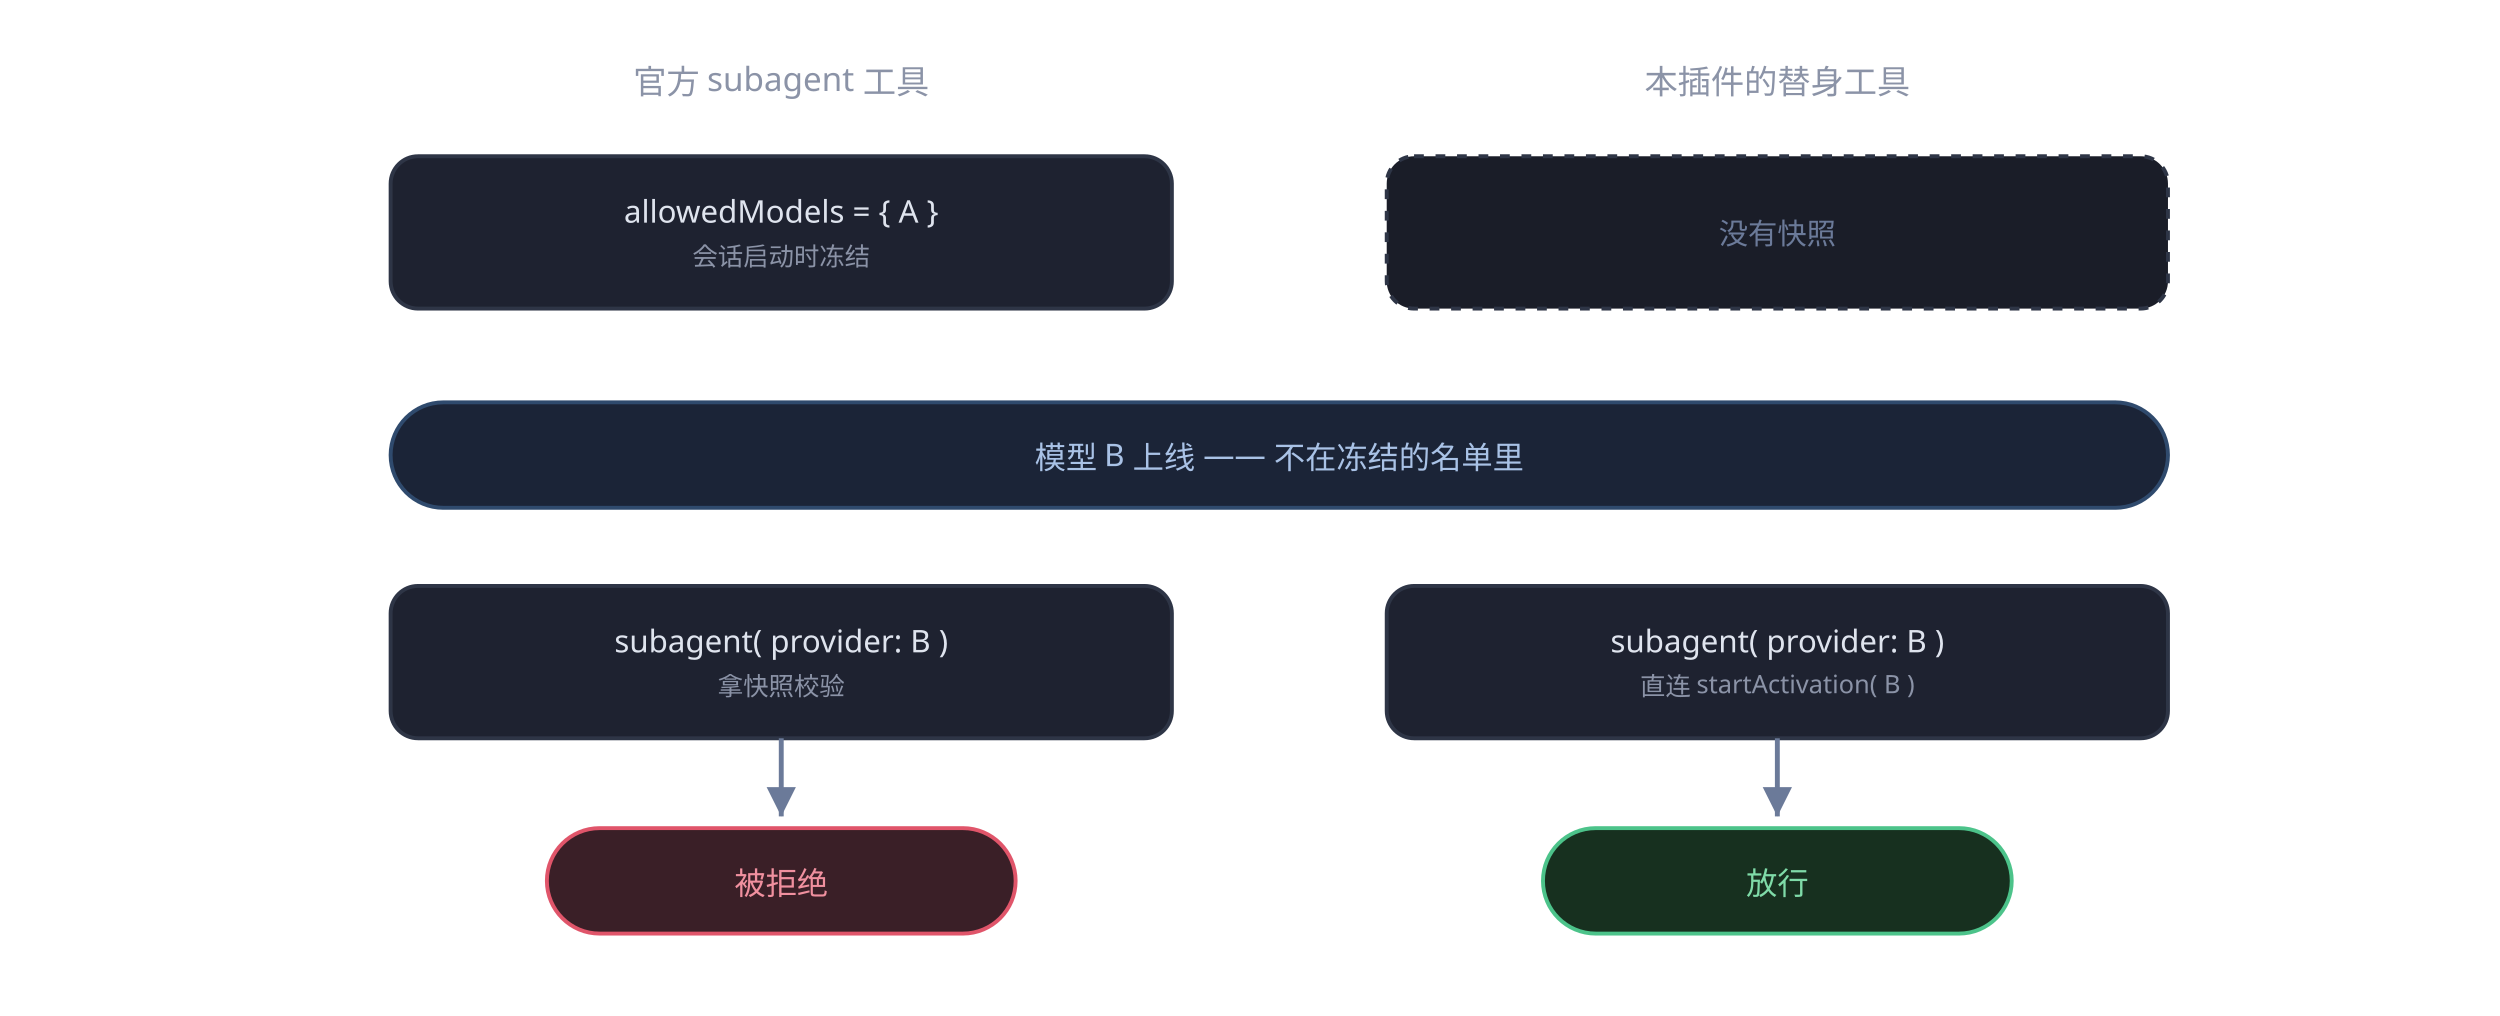
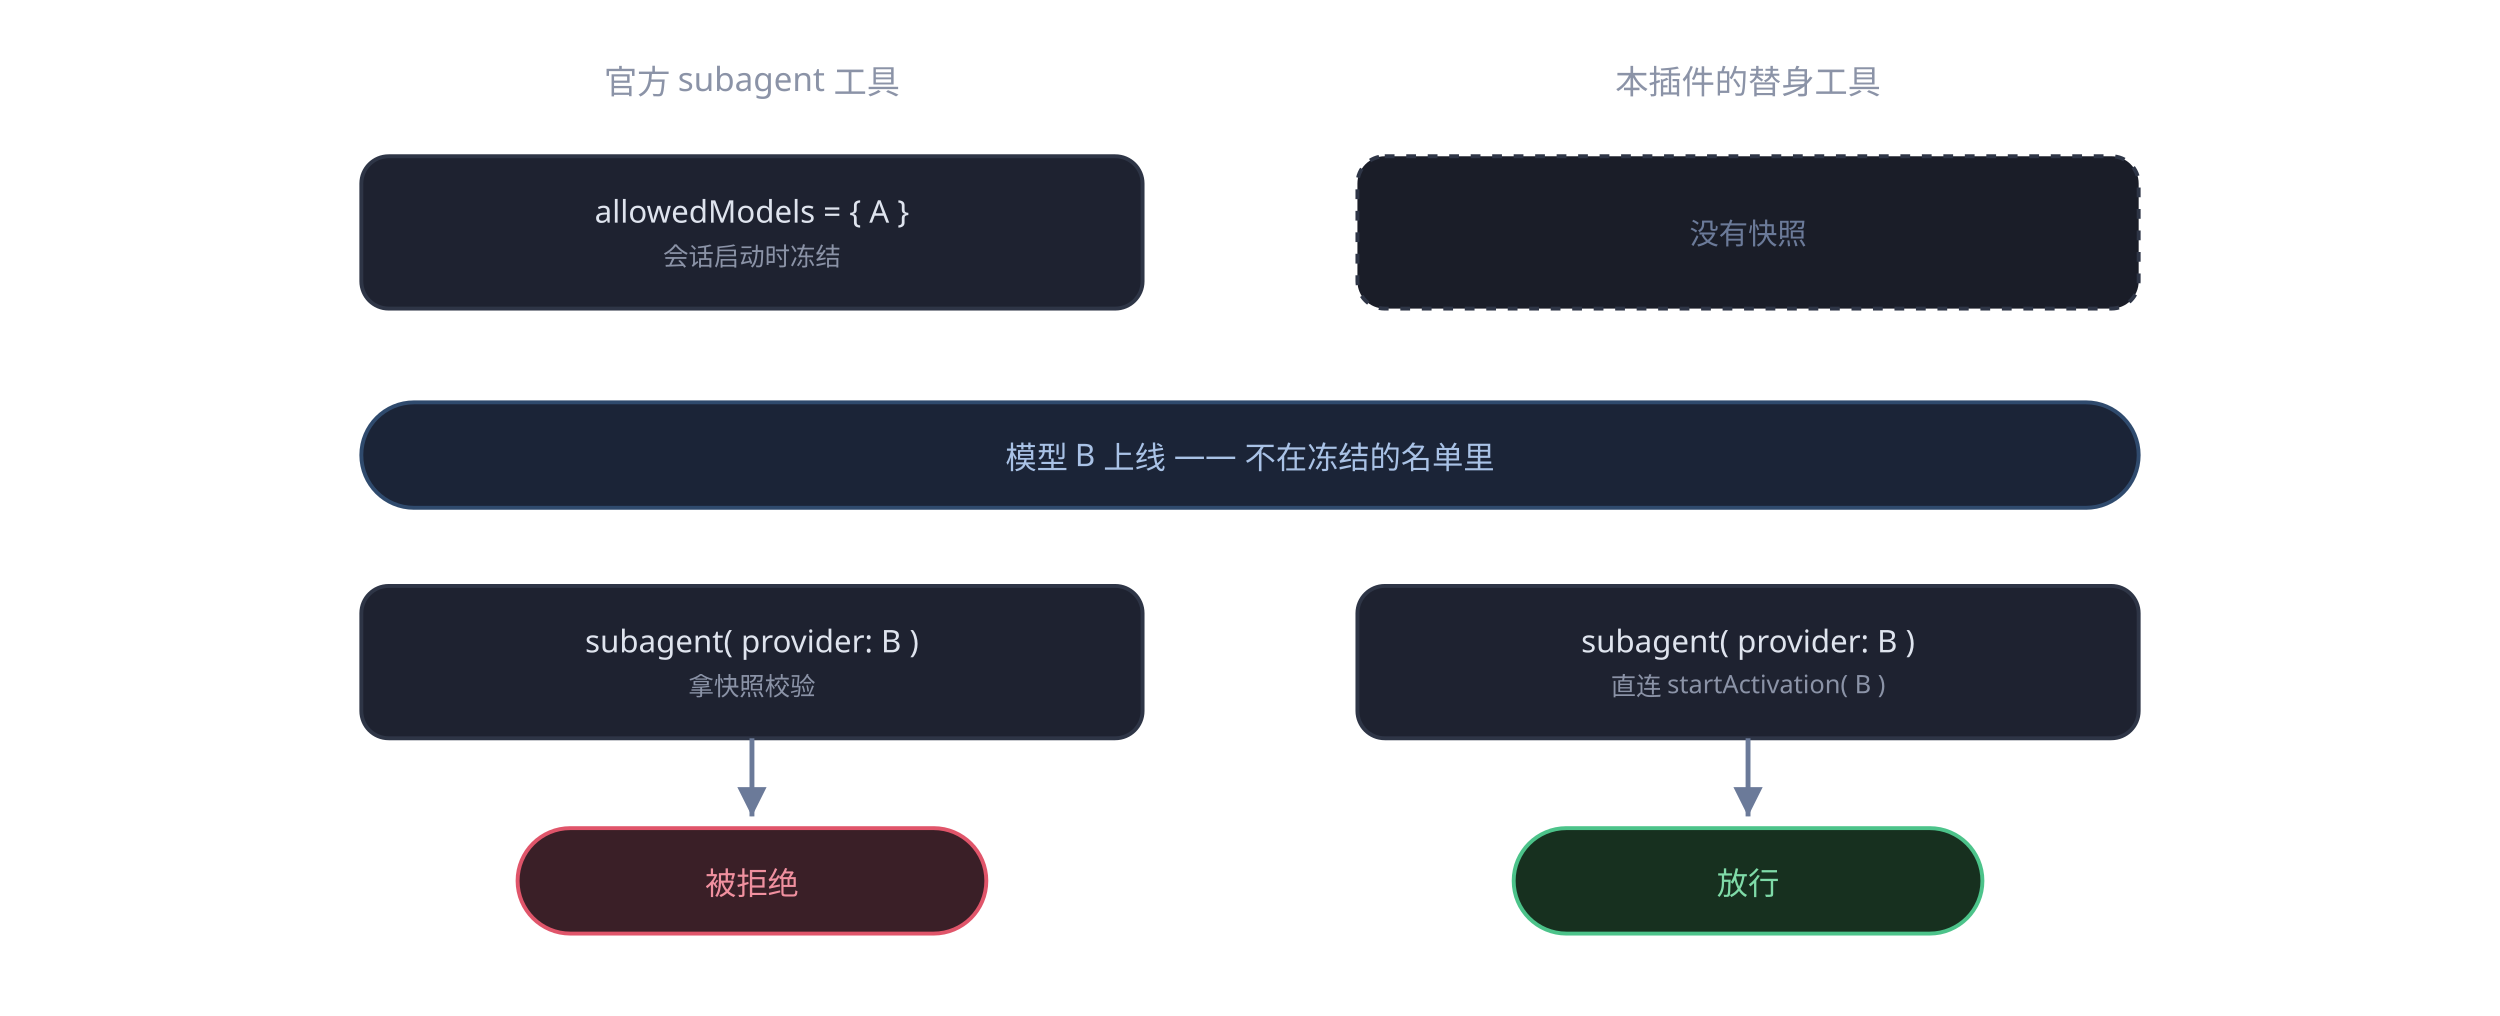
<svg xmlns="http://www.w3.org/2000/svg" width="1280" height="520" viewBox="0 0 1280 520" fill="none" font-family="Consolas, 'Microsoft YaHei', sans-serif">
  <defs>
    <marker id="arrow" viewBox="0 0 10 10" refX="10" refY="5" markerWidth="6" markerHeight="6" orient="auto">
      <path d="M 0 0 L 10 5 L 0 10 z" fill="#6b7a99" />
    </marker>
  </defs>
-   <text x="400" y="48" text-anchor="middle" font-size="17" fill="#8b93a7">官方 subagent 工具</text>
-   <text x="910" y="48" text-anchor="middle" font-size="17" fill="#8b93a7">本插件的替身工具</text>
-   <rect x="200" y="80" width="400" height="78" rx="14" fill="#1e2230" stroke="#2e3546" stroke-width="2" />
-   <text x="400" y="114" text-anchor="middle" font-size="16" fill="#dfe4ee">allowedModels = { A }</text>
-   <text x="400" y="136" text-anchor="middle" font-size="13" fill="#8b93a7">会话启动时冻结</text>
-   <rect x="710" y="80" width="400" height="78" rx="14" fill="#1a1d28" stroke="#2e3546" stroke-width="2" stroke-dasharray="5 6" />
-   <text x="910" y="125" text-anchor="middle" font-size="15" fill="#6b7a99">没有快照</text>
-   <rect x="200" y="206" width="910" height="54" rx="27" fill="#1b2437" stroke="#2f4a6d" stroke-width="2" />
-   <text x="655" y="240" text-anchor="middle" font-size="16" fill="#a9c2e6">模型 B 上线 —— 不在冻结的名单里</text>
-   <rect x="200" y="300" width="400" height="78" rx="14" fill="#1e2230" stroke="#2e3546" stroke-width="2" />
-   <text x="400" y="334" text-anchor="middle" font-size="16" fill="#dfe4ee">subagent( provider: B )</text>
-   <text x="400" y="356" text-anchor="middle" font-size="13" fill="#8b93a7">拿快照校验</text>
-   <rect x="710" y="300" width="400" height="78" rx="14" fill="#1e2230" stroke="#2e3546" stroke-width="2" />
-   <text x="910" y="334" text-anchor="middle" font-size="16" fill="#dfe4ee">subagent( provider: B )</text>
-   <text x="910" y="356" text-anchor="middle" font-size="13" fill="#8b93a7">直连 startActivation( B )</text>
-   <line x1="400" y1="378" x2="400" y2="418" stroke="#6b7a99" stroke-width="2.5" marker-end="url(#arrow)" />
-   <line x1="910" y1="378" x2="910" y2="418" stroke="#6b7a99" stroke-width="2.5" marker-end="url(#arrow)" />
-   <rect x="280" y="424" width="240" height="54" rx="27" fill="#3a1f27" stroke="#e0556a" stroke-width="2" />
-   <text x="400" y="458" text-anchor="middle" font-size="16" fill="#f0909f">被拒绝</text>
-   <rect x="790" y="424" width="240" height="54" rx="27" fill="#17301f" stroke="#4cc38a" stroke-width="2" />
-   <text x="910" y="458" text-anchor="middle" font-size="16" fill="#7fdba8">放行</text>
+   <text x="385" y="48" text-anchor="middle" font-size="17" fill="#8b93a7">官方 subagent 工具</text>
+   <text x="895" y="48" text-anchor="middle" font-size="17" fill="#8b93a7">本插件的替身工具</text>
+   <rect x="185" y="80" width="400" height="78" rx="14" fill="#1e2230" stroke="#2e3546" stroke-width="2" />
+   <text x="385" y="114" text-anchor="middle" font-size="16" fill="#dfe4ee">allowedModels = { A }</text>
+   <text x="385" y="136" text-anchor="middle" font-size="13" fill="#8b93a7">会话启动时冻结</text>
+   <rect x="695" y="80" width="400" height="78" rx="14" fill="#1a1d28" stroke="#2e3546" stroke-width="2" stroke-dasharray="5 6" />
+   <text x="895" y="125" text-anchor="middle" font-size="15" fill="#6b7a99">没有快照</text>
+   <rect x="185" y="206" width="910" height="54" rx="27" fill="#1b2437" stroke="#2f4a6d" stroke-width="2" />
+   <text x="640" y="240" text-anchor="middle" font-size="16" fill="#a9c2e6">模型 B 上线 —— 不在冻结的名单里</text>
+   <rect x="185" y="300" width="400" height="78" rx="14" fill="#1e2230" stroke="#2e3546" stroke-width="2" />
+   <text x="385" y="334" text-anchor="middle" font-size="16" fill="#dfe4ee">subagent( provider: B )</text>
+   <text x="385" y="356" text-anchor="middle" font-size="13" fill="#8b93a7">拿快照校验</text>
+   <rect x="695" y="300" width="400" height="78" rx="14" fill="#1e2230" stroke="#2e3546" stroke-width="2" />
+   <text x="895" y="334" text-anchor="middle" font-size="16" fill="#dfe4ee">subagent( provider: B )</text>
+   <text x="895" y="356" text-anchor="middle" font-size="13" fill="#8b93a7">直连 startActivation( B )</text>
+   <line x1="385" y1="378" x2="385" y2="418" stroke="#6b7a99" stroke-width="2.5" marker-end="url(#arrow)" />
+   <line x1="895" y1="378" x2="895" y2="418" stroke="#6b7a99" stroke-width="2.5" marker-end="url(#arrow)" />
+   <rect x="265" y="424" width="240" height="54" rx="27" fill="#3a1f27" stroke="#e0556a" stroke-width="2" />
+   <text x="385" y="458" text-anchor="middle" font-size="16" fill="#f0909f">被拒绝</text>
+   <rect x="775" y="424" width="240" height="54" rx="27" fill="#17301f" stroke="#4cc38a" stroke-width="2" />
+   <text x="895" y="458" text-anchor="middle" font-size="16" fill="#7fdba8">放行</text>
</svg>
